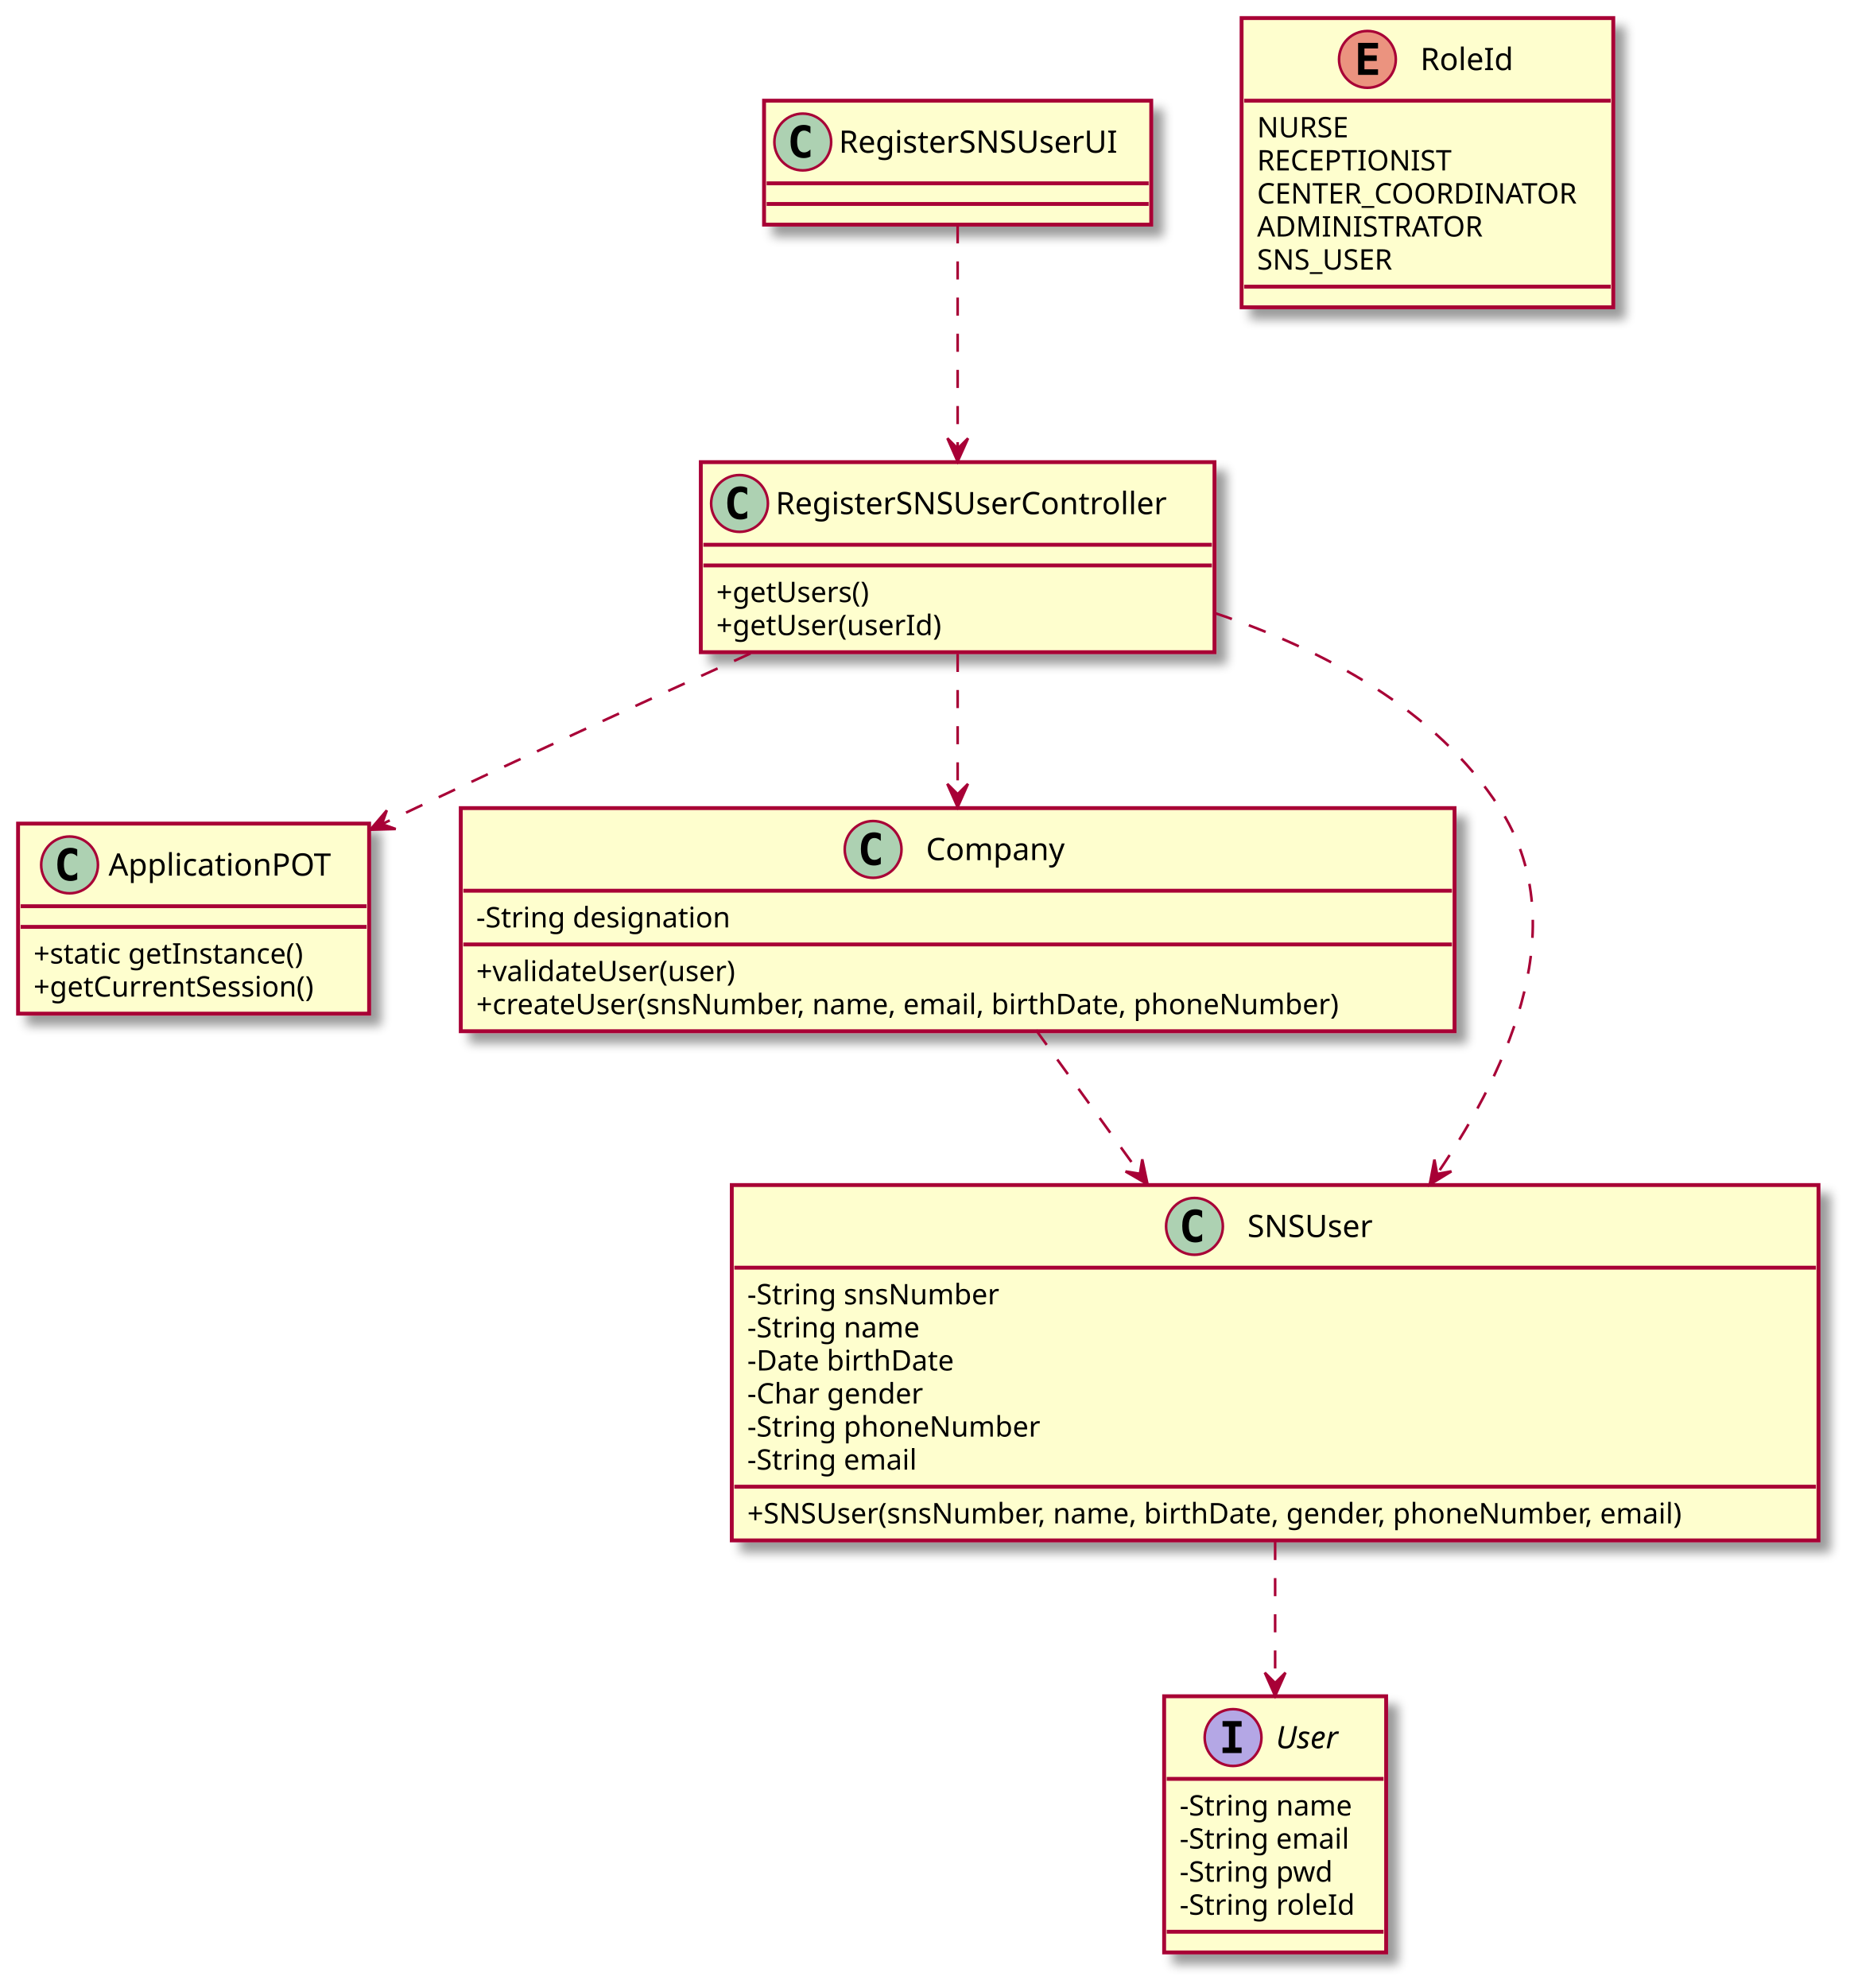
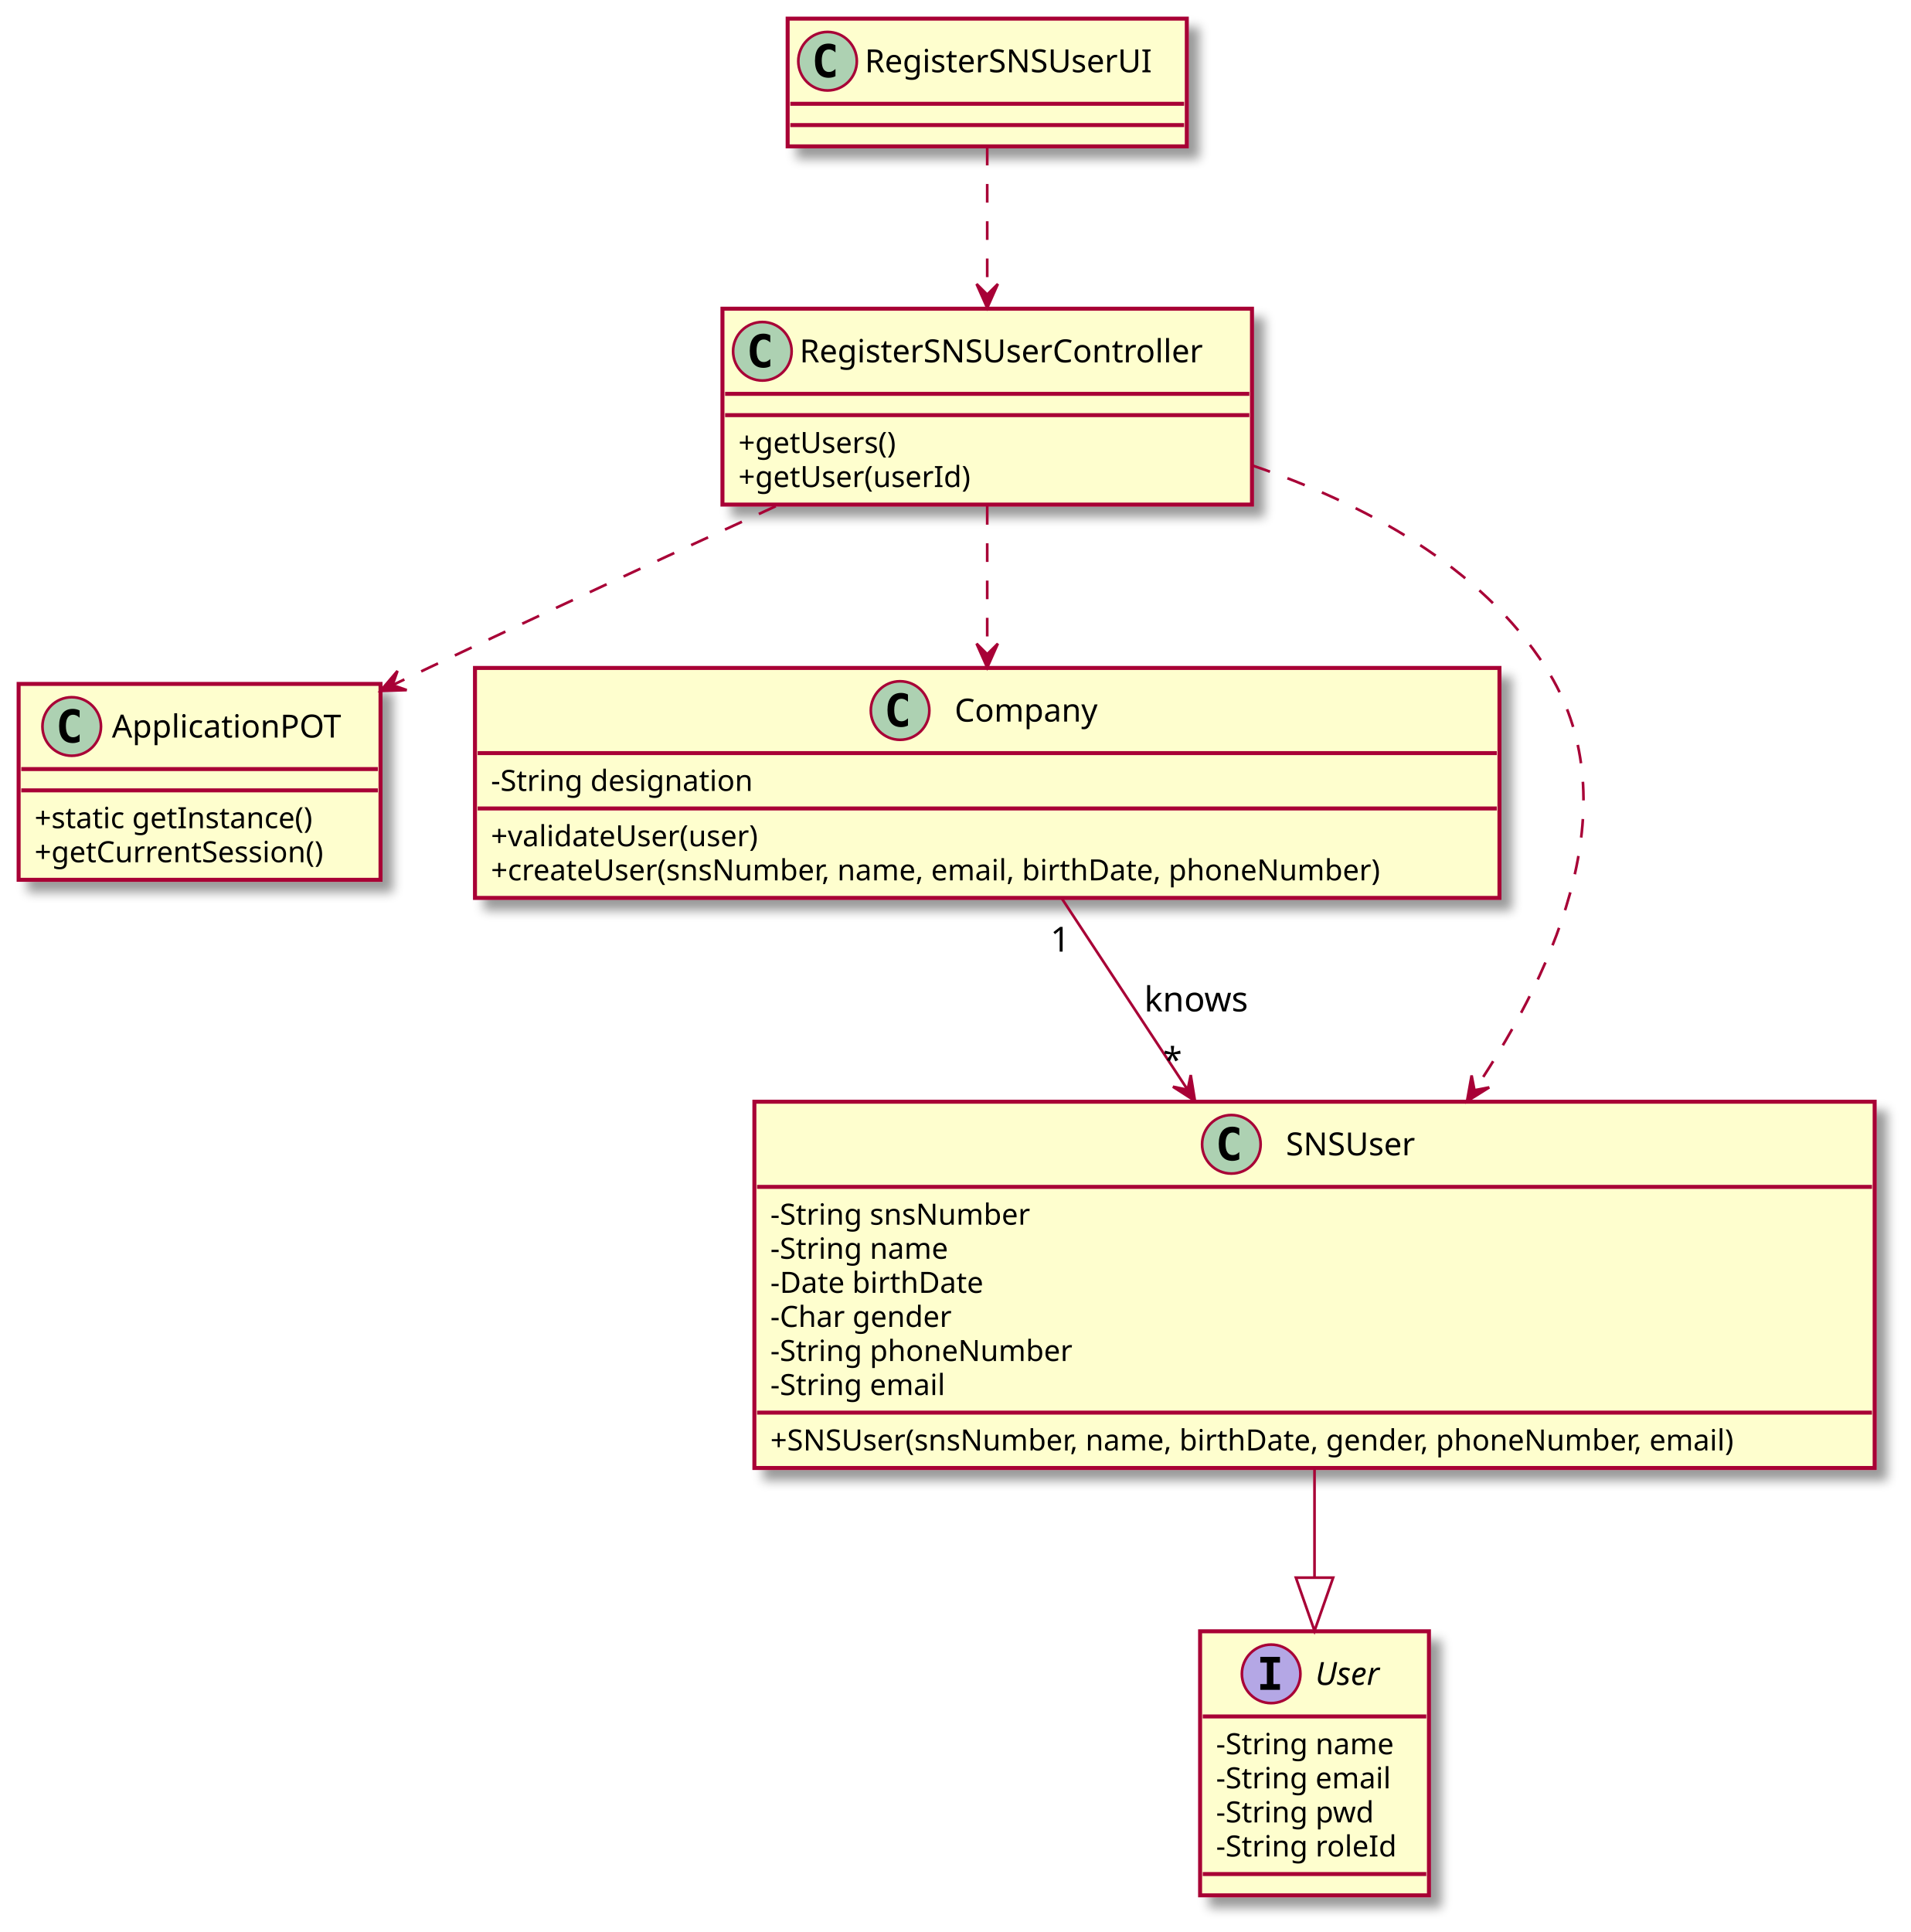
- <svg xmlns="http://www.w3.org/2000/svg" contentScriptType="application/ecmascript" contentStyleType="text/css" height="770px" preserveAspectRatio="none" style="width:718px;height:770px;background:#FFFFFF;" version="1.1" viewBox="0 0 718 770" width="718px" zoomAndPan="magnify">
+ <svg xmlns="http://www.w3.org/2000/svg" contentScriptType="application/ecmascript" contentStyleType="text/css" height="726px" preserveAspectRatio="none" style="width:718px;height:726px;background:#FFFFFF;" version="1.1" viewBox="0 0 718 726" width="718px" zoomAndPan="magnify">
  <defs>
-     <filter height="300%" id="f18scwdzobym4d" width="300%" x="-1" y="-1">
+     <filter height="300%" id="fin44quj6jqph" width="300%" x="-1" y="-1">
      <feGaussianBlur result="blurOut" stdDeviation="2.0" />
      <feColorMatrix in="blurOut" result="blurOut2" type="matrix" values="0 0 0 0 0 0 0 0 0 0 0 0 0 0 0 0 0 0 .4 0" />
      <feOffset dx="4.0" dy="4.0" in="blurOut2" result="blurOut3" />
      <feBlend in="SourceGraphic" in2="blurOut3" mode="normal" />
    </filter>
  </defs>
  <g>
-     <rect codeLine="3" fill="#FEFECE" filter="url(#f18scwdzobym4d)" height="73.609" id="ApplicationPOT" style="stroke:#A80036;stroke-width:1.5;" width="136" x="7" y="319" />
-     <ellipse cx="26.95" cy="335" fill="#ADD1B2" rx="11" ry="11" style="stroke:#A80036;stroke-width:1.0;" />
-     <path d="M29.919,340.641 Q29.341,340.938 28.7,341.078 Q28.059,341.234 27.356,341.234 Q24.856,341.234 23.528,339.594 Q22.216,337.938 22.216,334.812 Q22.216,331.688 23.528,330.031 Q24.856,328.375 27.356,328.375 Q28.059,328.375 28.7,328.531 Q29.356,328.688 29.919,328.984 L29.919,331.703 Q29.294,331.125 28.7,330.859 Q28.106,330.578 27.481,330.578 Q26.137,330.578 25.45,331.656 Q24.762,332.719 24.762,334.812 Q24.762,336.906 25.45,337.984 Q26.137,339.047 27.481,339.047 Q28.106,339.047 28.7,338.781 Q29.294,338.5 29.919,337.922 L29.919,340.641 Z " fill="#000000" />
-     <text fill="#000000" font-family="sans-serif" font-size="12" lengthAdjust="spacing" textLength="93" x="42.05" y="339.154">ApplicationPOT</text>
-     <line style="stroke:#A80036;stroke-width:1.5;" x1="8" x2="142" y1="351" y2="351" />
-     <line style="stroke:#A80036;stroke-width:1.5;" x1="8" x2="142" y1="359" y2="359" />
-     <text fill="#000000" font-family="sans-serif" font-size="11" lengthAdjust="spacing" textLength="118" x="13" y="373.21">+static getInstance()</text>
-     <text fill="#000000" font-family="sans-serif" font-size="11" lengthAdjust="spacing" textLength="124" x="13" y="386.015">+getCurrentSession()</text>
-     <rect codeLine="8" fill="#FEFECE" filter="url(#f18scwdzobym4d)" height="86.414" id="Company" style="stroke:#A80036;stroke-width:1.5;" width="385" x="178.5" y="313" />
-     <ellipse cx="338.25" cy="329" fill="#ADD1B2" rx="11" ry="11" style="stroke:#A80036;stroke-width:1.0;" />
-     <path d="M341.219,334.641 Q340.641,334.938 340,335.078 Q339.359,335.234 338.656,335.234 Q336.156,335.234 334.828,333.594 Q333.516,331.938 333.516,328.812 Q333.516,325.688 334.828,324.031 Q336.156,322.375 338.656,322.375 Q339.359,322.375 340,322.531 Q340.656,322.688 341.219,322.984 L341.219,325.703 Q340.594,325.125 340,324.859 Q339.406,324.578 338.781,324.578 Q337.438,324.578 336.75,325.656 Q336.062,326.719 336.062,328.812 Q336.062,330.906 336.75,331.984 Q337.438,333.047 338.781,333.047 Q339.406,333.047 340,332.781 Q340.594,332.5 341.219,331.922 L341.219,334.641 Z " fill="#000000" />
-     <text fill="#000000" font-family="sans-serif" font-size="12" lengthAdjust="spacing" textLength="57" x="358.75" y="333.154">Company</text>
-     <line style="stroke:#A80036;stroke-width:1.5;" x1="179.5" x2="562.5" y1="345" y2="345" />
-     <text fill="#000000" font-family="sans-serif" font-size="11" lengthAdjust="spacing" textLength="108" x="184.5" y="359.21">-String designation</text>
-     <line style="stroke:#A80036;stroke-width:1.5;" x1="179.5" x2="562.5" y1="365.805" y2="365.805" />
-     <text fill="#000000" font-family="sans-serif" font-size="11" lengthAdjust="spacing" textLength="114" x="184.5" y="380.015">+validateUser(user)</text>
-     <text fill="#000000" font-family="sans-serif" font-size="11" lengthAdjust="spacing" textLength="373" x="184.5" y="392.82">+createUser(snsNumber, name, email, birthDate, phoneNumber)</text>
-     <rect codeLine="14" fill="#FEFECE" filter="url(#f18scwdzobym4d)" height="73.609" id="RegisterSNSUserController" style="stroke:#A80036;stroke-width:1.5;" width="199" x="271.5" y="179" />
-     <ellipse cx="286.5" cy="195" fill="#ADD1B2" rx="11" ry="11" style="stroke:#A80036;stroke-width:1.0;" />
-     <path d="M289.469,200.641 Q288.891,200.938 288.25,201.078 Q287.609,201.234 286.906,201.234 Q284.406,201.234 283.078,199.594 Q281.766,197.938 281.766,194.812 Q281.766,191.688 283.078,190.031 Q284.406,188.375 286.906,188.375 Q287.609,188.375 288.25,188.531 Q288.906,188.688 289.469,188.984 L289.469,191.703 Q288.844,191.125 288.25,190.859 Q287.656,190.578 287.031,190.578 Q285.688,190.578 285,191.656 Q284.312,192.719 284.312,194.812 Q284.312,196.906 285,197.984 Q285.688,199.047 287.031,199.047 Q287.656,199.047 288.25,198.781 Q288.844,198.5 289.469,197.922 L289.469,200.641 Z " fill="#000000" />
-     <text fill="#000000" font-family="sans-serif" font-size="12" lengthAdjust="spacing" textLength="167" x="300.5" y="199.154">RegisterSNSUserController</text>
-     <line style="stroke:#A80036;stroke-width:1.5;" x1="272.5" x2="469.5" y1="211" y2="211" />
-     <line style="stroke:#A80036;stroke-width:1.5;" x1="272.5" x2="469.5" y1="219" y2="219" />
-     <text fill="#000000" font-family="sans-serif" font-size="11" lengthAdjust="spacing" textLength="69" x="277.5" y="233.21">+getUsers()</text>
-     <text fill="#000000" font-family="sans-serif" font-size="11" lengthAdjust="spacing" textLength="98" x="277.5" y="246.015">+getUser(userId)</text>
-     <rect codeLine="19" fill="#FEFECE" filter="url(#f18scwdzobym4d)" height="48" id="RegisterSNSUserUI" style="stroke:#A80036;stroke-width:1.5;" width="150" x="296" y="39" />
-     <ellipse cx="311" cy="55" fill="#ADD1B2" rx="11" ry="11" style="stroke:#A80036;stroke-width:1.0;" />
-     <path d="M313.969,60.641 Q313.391,60.938 312.75,61.078 Q312.109,61.234 311.406,61.234 Q308.906,61.234 307.578,59.594 Q306.266,57.938 306.266,54.812 Q306.266,51.688 307.578,50.031 Q308.906,48.375 311.406,48.375 Q312.109,48.375 312.75,48.531 Q313.406,48.688 313.969,48.984 L313.969,51.703 Q313.344,51.125 312.75,50.859 Q312.156,50.578 311.531,50.578 Q310.188,50.578 309.5,51.656 Q308.812,52.719 308.812,54.812 Q308.812,56.906 309.5,57.984 Q310.188,59.047 311.531,59.047 Q312.156,59.047 312.75,58.781 Q313.344,58.5 313.969,57.922 L313.969,60.641 Z " fill="#000000" />
-     <text fill="#000000" font-family="sans-serif" font-size="12" lengthAdjust="spacing" textLength="118" x="325" y="59.154">RegisterSNSUserUI</text>
-     <line style="stroke:#A80036;stroke-width:1.5;" x1="297" x2="445" y1="71" y2="71" />
-     <line style="stroke:#A80036;stroke-width:1.5;" x1="297" x2="445" y1="79" y2="79" />
-     <rect codeLine="21" fill="#FEFECE" filter="url(#f18scwdzobym4d)" height="137.633" id="SNSUser" style="stroke:#A80036;stroke-width:1.5;" width="421" x="283.5" y="459" />
-     <ellipse cx="462.75" cy="475" fill="#ADD1B2" rx="11" ry="11" style="stroke:#A80036;stroke-width:1.0;" />
-     <path d="M465.719,480.641 Q465.141,480.938 464.5,481.078 Q463.859,481.234 463.156,481.234 Q460.656,481.234 459.328,479.594 Q458.016,477.938 458.016,474.812 Q458.016,471.688 459.328,470.031 Q460.656,468.375 463.156,468.375 Q463.859,468.375 464.5,468.531 Q465.156,468.688 465.719,468.984 L465.719,471.703 Q465.094,471.125 464.5,470.859 Q463.906,470.578 463.281,470.578 Q461.938,470.578 461.25,471.656 Q460.562,472.719 460.562,474.812 Q460.562,476.906 461.25,477.984 Q461.938,479.047 463.281,479.047 Q463.906,479.047 464.5,478.781 Q465.094,478.5 465.719,477.922 L465.719,480.641 Z " fill="#000000" />
-     <text fill="#000000" font-family="sans-serif" font-size="12" lengthAdjust="spacing" textLength="54" x="483.25" y="479.154">SNSUser</text>
-     <line style="stroke:#A80036;stroke-width:1.5;" x1="284.5" x2="703.5" y1="491" y2="491" />
-     <text fill="#000000" font-family="sans-serif" font-size="11" lengthAdjust="spacing" textLength="108" x="289.5" y="505.21">-String snsNumber</text>
-     <text fill="#000000" font-family="sans-serif" font-size="11" lengthAdjust="spacing" textLength="74" x="289.5" y="518.015">-String name</text>
-     <text fill="#000000" font-family="sans-serif" font-size="11" lengthAdjust="spacing" textLength="86" x="289.5" y="530.82">-Date birthDate</text>
-     <text fill="#000000" font-family="sans-serif" font-size="11" lengthAdjust="spacing" textLength="75" x="289.5" y="543.625">-Char gender</text>
-     <text fill="#000000" font-family="sans-serif" font-size="11" lengthAdjust="spacing" textLength="122" x="289.5" y="556.429">-String phoneNumber</text>
-     <text fill="#000000" font-family="sans-serif" font-size="11" lengthAdjust="spacing" textLength="73" x="289.5" y="569.234">-String email</text>
-     <line style="stroke:#A80036;stroke-width:1.5;" x1="284.5" x2="703.5" y1="575.828" y2="575.828" />
-     <text fill="#000000" font-family="sans-serif" font-size="11" lengthAdjust="spacing" textLength="409" x="289.5" y="590.039">+SNSUser(snsNumber, name, birthDate, gender, phoneNumber, email)</text>
-     <rect codeLine="31" fill="#FEFECE" filter="url(#f18scwdzobym4d)" height="99.219" id="User" style="stroke:#A80036;stroke-width:1.5;" width="86" x="451" y="657" />
-     <ellipse cx="477.7" cy="673" fill="#B4A7E5" rx="11" ry="11" style="stroke:#A80036;stroke-width:1.0;" />
-     <path d="M473.622,668.766 L473.622,666.609 L481.012,666.609 L481.012,668.766 L478.544,668.766 L478.544,676.844 L481.012,676.844 L481.012,679 L473.622,679 L473.622,676.844 L476.091,676.844 L476.091,668.766 L473.622,668.766 Z " fill="#000000" />
-     <text fill="#000000" font-family="sans-serif" font-size="12" font-style="italic" lengthAdjust="spacing" textLength="28" x="494.3" y="677.154">User</text>
-     <line style="stroke:#A80036;stroke-width:1.5;" x1="452" x2="536" y1="689" y2="689" />
-     <text fill="#000000" font-family="sans-serif" font-size="11" lengthAdjust="spacing" textLength="74" x="457" y="703.21">-String name</text>
-     <text fill="#000000" font-family="sans-serif" font-size="11" lengthAdjust="spacing" textLength="73" x="457" y="716.015">-String email</text>
-     <text fill="#000000" font-family="sans-serif" font-size="11" lengthAdjust="spacing" textLength="65" x="457" y="728.82">-String pwd</text>
-     <text fill="#000000" font-family="sans-serif" font-size="11" lengthAdjust="spacing" textLength="74" x="457" y="741.625">-String roleId</text>
-     <line style="stroke:#A80036;stroke-width:1.5;" x1="452" x2="536" y1="748.219" y2="748.219" />
-     <rect codeLine="38" fill="#FEFECE" filter="url(#f18scwdzobym4d)" height="112.023" id="RoleId" style="stroke:#A80036;stroke-width:1.5;" width="144" x="481" y="7" />
-     <ellipse cx="529.75" cy="23" fill="#EB937F" rx="11" ry="11" style="stroke:#A80036;stroke-width:1.0;" />
-     <path d="M533.859,29 L526.141,29 L526.141,16.609 L533.859,16.609 L533.859,18.766 L528.594,18.766 L528.594,21.438 L533.359,21.438 L533.359,23.594 L528.594,23.594 L528.594,26.844 L533.859,26.844 L533.859,29 Z " fill="#000000" />
-     <text fill="#000000" font-family="sans-serif" font-size="12" lengthAdjust="spacing" textLength="38" x="550.25" y="27.154">RoleId</text>
-     <line style="stroke:#A80036;stroke-width:1.5;" x1="482" x2="624" y1="39" y2="39" />
-     <text fill="#000000" font-family="sans-serif" font-size="11" lengthAdjust="spacing" textLength="38" x="487" y="53.21">NURSE</text>
-     <text fill="#000000" font-family="sans-serif" font-size="11" lengthAdjust="spacing" textLength="81" x="487" y="66.015">RECEPTIONIST</text>
-     <text fill="#000000" font-family="sans-serif" font-size="11" lengthAdjust="spacing" textLength="132" x="487" y="78.82">CENTER_COORDINATOR</text>
-     <text fill="#000000" font-family="sans-serif" font-size="11" lengthAdjust="spacing" textLength="90" x="487" y="91.624">ADMINISTRATOR</text>
-     <text fill="#000000" font-family="sans-serif" font-size="11" lengthAdjust="spacing" textLength="60" x="487" y="104.429">SNS_USER</text>
-     <line style="stroke:#A80036;stroke-width:1.5;" x1="482" x2="624" y1="111.023" y2="111.023" />
-     <path codeLine="50" d="M401.4,399.02 C413.51,415.75 427.79,435.49 441.47,454.4 " fill="none" id="Company-to-SNSUser" style="stroke:#A80036;stroke-width:1.0;stroke-dasharray:7.0,7.0;" />
-     <polygon fill="#A80036" points="444.56,458.67,442.514,449.036,441.624,454.623,436.038,453.733,444.56,458.67" style="stroke:#A80036;stroke-width:1.0;" />
-     <path codeLine="52" d="M290.75,253.1 C251.52,270.9 203.68,292.83 161,313 C156.81,314.98 152.51,317.03 148.17,319.11 " fill="none" id="RegisterSNSUserController-to-ApplicationPOT" style="stroke:#A80036;stroke-width:1.0;stroke-dasharray:7.0,7.0;" />
-     <polygon fill="#A80036" points="143.46,321.37,153.305,321.087,147.969,319.209,149.847,313.873,143.46,321.37" style="stroke:#A80036;stroke-width:1.0;" />
-     <path codeLine="53" d="M371,253.26 C371,269.76 371,289.51 371,307.2 " fill="none" id="RegisterSNSUserController-to-Company" style="stroke:#A80036;stroke-width:1.0;stroke-dasharray:7.0,7.0;" />
-     <polygon fill="#A80036" points="371,312.62,375,303.62,371,307.62,367,303.62,371,312.62" style="stroke:#A80036;stroke-width:1.0;" />
-     <path codeLine="54" d="M470.63,237.45 C512.15,251.41 556.35,274.63 581,313 C609.24,356.97 586.2,411.61 556.76,454.68 " fill="none" id="RegisterSNSUserController-to-SNSUser" style="stroke:#A80036;stroke-width:1.0;stroke-dasharray:7.0,7.0;" />
-     <polygon fill="#A80036" points="553.89,458.81,562.297,453.68,556.732,454.697,555.715,449.132,553.89,458.81" style="stroke:#A80036;stroke-width:1.0;" />
-     <path codeLine="57" d="M371,87.26 C371,110.24 371,145.87 371,173.67 " fill="none" id="RegisterSNSUserUI-to-RegisterSNSUserController" style="stroke:#A80036;stroke-width:1.0;stroke-dasharray:7.0,7.0;" />
-     <polygon fill="#A80036" points="371,178.76,375.026,169.772,371.014,173.76,367.026,169.749,371,178.76" style="stroke:#A80036;stroke-width:1.0;" />
-     <path codeLine="59" d="M494,597.24 C494,615.26 494,634.46 494,651.61 " fill="none" id="SNSUser-to-User" style="stroke:#A80036;stroke-width:1.0;stroke-dasharray:7.0,7.0;" />
-     <polygon fill="#A80036" points="494,656.86,498,647.86,494,651.86,490,647.86,494,656.86" style="stroke:#A80036;stroke-width:1.0;" />
+     <rect codeLine="3" fill="#FEFECE" filter="url(#fin44quj6jqph)" height="73.609" id="ApplicationPOT" style="stroke:#A80036;stroke-width:1.5;" width="136" x="7" y="257" />
+     <ellipse cx="26.95" cy="273" fill="#ADD1B2" rx="11" ry="11" style="stroke:#A80036;stroke-width:1.0;" />
+     <path d="M29.919,278.641 Q29.341,278.938 28.7,279.078 Q28.059,279.234 27.356,279.234 Q24.856,279.234 23.528,277.594 Q22.216,275.938 22.216,272.812 Q22.216,269.688 23.528,268.031 Q24.856,266.375 27.356,266.375 Q28.059,266.375 28.7,266.531 Q29.356,266.688 29.919,266.984 L29.919,269.703 Q29.294,269.125 28.7,268.859 Q28.106,268.578 27.481,268.578 Q26.137,268.578 25.45,269.656 Q24.762,270.719 24.762,272.812 Q24.762,274.906 25.45,275.984 Q26.137,277.047 27.481,277.047 Q28.106,277.047 28.7,276.781 Q29.294,276.5 29.919,275.922 L29.919,278.641 Z " fill="#000000" />
+     <text fill="#000000" font-family="sans-serif" font-size="12" lengthAdjust="spacing" textLength="93" x="42.05" y="277.154">ApplicationPOT</text>
+     <line style="stroke:#A80036;stroke-width:1.5;" x1="8" x2="142" y1="289" y2="289" />
+     <line style="stroke:#A80036;stroke-width:1.5;" x1="8" x2="142" y1="297" y2="297" />
+     <text fill="#000000" font-family="sans-serif" font-size="11" lengthAdjust="spacing" textLength="118" x="13" y="311.21">+static getInstance()</text>
+     <text fill="#000000" font-family="sans-serif" font-size="11" lengthAdjust="spacing" textLength="124" x="13" y="324.015">+getCurrentSession()</text>
+     <rect codeLine="8" fill="#FEFECE" filter="url(#fin44quj6jqph)" height="86.414" id="Company" style="stroke:#A80036;stroke-width:1.5;" width="385" x="178.5" y="251" />
+     <ellipse cx="338.25" cy="267" fill="#ADD1B2" rx="11" ry="11" style="stroke:#A80036;stroke-width:1.0;" />
+     <path d="M341.219,272.641 Q340.641,272.938 340,273.078 Q339.359,273.234 338.656,273.234 Q336.156,273.234 334.828,271.594 Q333.516,269.938 333.516,266.812 Q333.516,263.688 334.828,262.031 Q336.156,260.375 338.656,260.375 Q339.359,260.375 340,260.531 Q340.656,260.688 341.219,260.984 L341.219,263.703 Q340.594,263.125 340,262.859 Q339.406,262.578 338.781,262.578 Q337.438,262.578 336.75,263.656 Q336.062,264.719 336.062,266.812 Q336.062,268.906 336.75,269.984 Q337.438,271.047 338.781,271.047 Q339.406,271.047 340,270.781 Q340.594,270.5 341.219,269.922 L341.219,272.641 Z " fill="#000000" />
+     <text fill="#000000" font-family="sans-serif" font-size="12" lengthAdjust="spacing" textLength="57" x="358.75" y="271.154">Company</text>
+     <line style="stroke:#A80036;stroke-width:1.5;" x1="179.5" x2="562.5" y1="283" y2="283" />
+     <text fill="#000000" font-family="sans-serif" font-size="11" lengthAdjust="spacing" textLength="108" x="184.5" y="297.21">-String designation</text>
+     <line style="stroke:#A80036;stroke-width:1.5;" x1="179.5" x2="562.5" y1="303.805" y2="303.805" />
+     <text fill="#000000" font-family="sans-serif" font-size="11" lengthAdjust="spacing" textLength="114" x="184.5" y="318.015">+validateUser(user)</text>
+     <text fill="#000000" font-family="sans-serif" font-size="11" lengthAdjust="spacing" textLength="373" x="184.5" y="330.82">+createUser(snsNumber, name, email, birthDate, phoneNumber)</text>
+     <rect codeLine="14" fill="#FEFECE" filter="url(#fin44quj6jqph)" height="73.609" id="RegisterSNSUserController" style="stroke:#A80036;stroke-width:1.5;" width="199" x="271.5" y="116" />
+     <ellipse cx="286.5" cy="132" fill="#ADD1B2" rx="11" ry="11" style="stroke:#A80036;stroke-width:1.0;" />
+     <path d="M289.469,137.641 Q288.891,137.938 288.25,138.078 Q287.609,138.234 286.906,138.234 Q284.406,138.234 283.078,136.594 Q281.766,134.938 281.766,131.812 Q281.766,128.688 283.078,127.031 Q284.406,125.375 286.906,125.375 Q287.609,125.375 288.25,125.531 Q288.906,125.688 289.469,125.984 L289.469,128.703 Q288.844,128.125 288.25,127.859 Q287.656,127.578 287.031,127.578 Q285.688,127.578 285,128.656 Q284.312,129.719 284.312,131.812 Q284.312,133.906 285,134.984 Q285.688,136.047 287.031,136.047 Q287.656,136.047 288.25,135.781 Q288.844,135.5 289.469,134.922 L289.469,137.641 Z " fill="#000000" />
+     <text fill="#000000" font-family="sans-serif" font-size="12" lengthAdjust="spacing" textLength="167" x="300.5" y="136.154">RegisterSNSUserController</text>
+     <line style="stroke:#A80036;stroke-width:1.5;" x1="272.5" x2="469.5" y1="148" y2="148" />
+     <line style="stroke:#A80036;stroke-width:1.5;" x1="272.5" x2="469.5" y1="156" y2="156" />
+     <text fill="#000000" font-family="sans-serif" font-size="11" lengthAdjust="spacing" textLength="69" x="277.5" y="170.21">+getUsers()</text>
+     <text fill="#000000" font-family="sans-serif" font-size="11" lengthAdjust="spacing" textLength="98" x="277.5" y="183.015">+getUser(userId)</text>
+     <rect codeLine="19" fill="#FEFECE" filter="url(#fin44quj6jqph)" height="48" id="RegisterSNSUserUI" style="stroke:#A80036;stroke-width:1.5;" width="150" x="296" y="7" />
+     <ellipse cx="311" cy="23" fill="#ADD1B2" rx="11" ry="11" style="stroke:#A80036;stroke-width:1.0;" />
+     <path d="M313.969,28.641 Q313.391,28.938 312.75,29.078 Q312.109,29.234 311.406,29.234 Q308.906,29.234 307.578,27.594 Q306.266,25.938 306.266,22.812 Q306.266,19.688 307.578,18.031 Q308.906,16.375 311.406,16.375 Q312.109,16.375 312.75,16.531 Q313.406,16.688 313.969,16.984 L313.969,19.703 Q313.344,19.125 312.75,18.859 Q312.156,18.578 311.531,18.578 Q310.188,18.578 309.5,19.656 Q308.812,20.719 308.812,22.812 Q308.812,24.906 309.5,25.984 Q310.188,27.047 311.531,27.047 Q312.156,27.047 312.75,26.781 Q313.344,26.5 313.969,25.922 L313.969,28.641 Z " fill="#000000" />
+     <text fill="#000000" font-family="sans-serif" font-size="12" lengthAdjust="spacing" textLength="118" x="325" y="27.154">RegisterSNSUserUI</text>
+     <line style="stroke:#A80036;stroke-width:1.5;" x1="297" x2="445" y1="39" y2="39" />
+     <line style="stroke:#A80036;stroke-width:1.5;" x1="297" x2="445" y1="47" y2="47" />
+     <rect codeLine="21" fill="#FEFECE" filter="url(#fin44quj6jqph)" height="137.633" id="SNSUser" style="stroke:#A80036;stroke-width:1.5;" width="421" x="283.5" y="414" />
+     <ellipse cx="462.75" cy="430" fill="#ADD1B2" rx="11" ry="11" style="stroke:#A80036;stroke-width:1.0;" />
+     <path d="M465.719,435.641 Q465.141,435.938 464.5,436.078 Q463.859,436.234 463.156,436.234 Q460.656,436.234 459.328,434.594 Q458.016,432.938 458.016,429.812 Q458.016,426.688 459.328,425.031 Q460.656,423.375 463.156,423.375 Q463.859,423.375 464.5,423.531 Q465.156,423.688 465.719,423.984 L465.719,426.703 Q465.094,426.125 464.5,425.859 Q463.906,425.578 463.281,425.578 Q461.938,425.578 461.25,426.656 Q460.562,427.719 460.562,429.812 Q460.562,431.906 461.25,432.984 Q461.938,434.047 463.281,434.047 Q463.906,434.047 464.5,433.781 Q465.094,433.5 465.719,432.922 L465.719,435.641 Z " fill="#000000" />
+     <text fill="#000000" font-family="sans-serif" font-size="12" lengthAdjust="spacing" textLength="54" x="483.25" y="434.154">SNSUser</text>
+     <line style="stroke:#A80036;stroke-width:1.5;" x1="284.5" x2="703.5" y1="446" y2="446" />
+     <text fill="#000000" font-family="sans-serif" font-size="11" lengthAdjust="spacing" textLength="108" x="289.5" y="460.21">-String snsNumber</text>
+     <text fill="#000000" font-family="sans-serif" font-size="11" lengthAdjust="spacing" textLength="74" x="289.5" y="473.015">-String name</text>
+     <text fill="#000000" font-family="sans-serif" font-size="11" lengthAdjust="spacing" textLength="86" x="289.5" y="485.82">-Date birthDate</text>
+     <text fill="#000000" font-family="sans-serif" font-size="11" lengthAdjust="spacing" textLength="75" x="289.5" y="498.625">-Char gender</text>
+     <text fill="#000000" font-family="sans-serif" font-size="11" lengthAdjust="spacing" textLength="122" x="289.5" y="511.429">-String phoneNumber</text>
+     <text fill="#000000" font-family="sans-serif" font-size="11" lengthAdjust="spacing" textLength="73" x="289.5" y="524.234">-String email</text>
+     <line style="stroke:#A80036;stroke-width:1.5;" x1="284.5" x2="703.5" y1="530.828" y2="530.828" />
+     <text fill="#000000" font-family="sans-serif" font-size="11" lengthAdjust="spacing" textLength="409" x="289.5" y="545.039">+SNSUser(snsNumber, name, birthDate, gender, phoneNumber, email)</text>
+     <rect codeLine="31" fill="#FEFECE" filter="url(#fin44quj6jqph)" height="99.219" id="User" style="stroke:#A80036;stroke-width:1.5;" width="86" x="451" y="613" />
+     <ellipse cx="477.7" cy="629" fill="#B4A7E5" rx="11" ry="11" style="stroke:#A80036;stroke-width:1.0;" />
+     <path d="M473.622,624.766 L473.622,622.609 L481.012,622.609 L481.012,624.766 L478.544,624.766 L478.544,632.844 L481.012,632.844 L481.012,635 L473.622,635 L473.622,632.844 L476.091,632.844 L476.091,624.766 L473.622,624.766 Z " fill="#000000" />
+     <text fill="#000000" font-family="sans-serif" font-size="12" font-style="italic" lengthAdjust="spacing" textLength="28" x="494.3" y="633.154">User</text>
+     <line style="stroke:#A80036;stroke-width:1.5;" x1="452" x2="536" y1="645" y2="645" />
+     <text fill="#000000" font-family="sans-serif" font-size="11" lengthAdjust="spacing" textLength="74" x="457" y="659.21">-String name</text>
+     <text fill="#000000" font-family="sans-serif" font-size="11" lengthAdjust="spacing" textLength="73" x="457" y="672.015">-String email</text>
+     <text fill="#000000" font-family="sans-serif" font-size="11" lengthAdjust="spacing" textLength="65" x="457" y="684.82">-String pwd</text>
+     <text fill="#000000" font-family="sans-serif" font-size="11" lengthAdjust="spacing" textLength="74" x="457" y="697.625">-String roleId</text>
+     <line style="stroke:#A80036;stroke-width:1.5;" x1="452" x2="536" y1="704.219" y2="704.219" />
+     <path codeLine="42" d="M398.91,337.43 C412.91,358.72 430.27,385.11 446.3,409.49 " fill="none" id="Company-to-SNSUser" style="stroke:#A80036;stroke-width:1.0;" />
+     <polygon fill="#A80036" points="449.07,413.7,447.483,403.98,446.329,409.518,440.791,408.365,449.07,413.7" style="stroke:#A80036;stroke-width:1.0;" />
+     <text fill="#000000" font-family="sans-serif" font-size="13" lengthAdjust="spacing" textLength="39" x="430" y="380.067">knows</text>
+     <text fill="#000000" font-family="sans-serif" font-size="13" lengthAdjust="spacing" textLength="8" x="394.721" y="357.591">1</text>
+     <text fill="#000000" font-family="sans-serif" font-size="13" lengthAdjust="spacing" textLength="7" x="437.076" y="402.873">*</text>
+     <path codeLine="44" d="M291.53,190.22 C252.17,208.28 203.99,230.58 161,251 C156.61,253.09 152.1,255.24 147.56,257.43 " fill="none" id="RegisterSNSUserController-to-ApplicationPOT" style="stroke:#A80036;stroke-width:1.0;stroke-dasharray:7.0,7.0;" />
+     <polygon fill="#A80036" points="143,259.62,152.844,259.323,147.506,257.453,149.377,252.114,143,259.62" style="stroke:#A80036;stroke-width:1.0;" />
+     <path codeLine="45" d="M371,190.16 C371,207.14 371,227.61 371,245.8 " fill="none" id="RegisterSNSUserController-to-Company" style="stroke:#A80036;stroke-width:1.0;stroke-dasharray:7.0,7.0;" />
+     <polygon fill="#A80036" points="371,250.86,375,241.86,371,245.86,367,241.86,371,250.86" style="stroke:#A80036;stroke-width:1.0;" />
+     <path codeLine="46" d="M470.66,174.92 C512.18,189.08 556.39,212.52 581,251 C612.38,300.06 585.93,362.13 554.2,409.57 " fill="none" id="RegisterSNSUserController-to-SNSUser" style="stroke:#A80036;stroke-width:1.0;stroke-dasharray:7.0,7.0;" />
+     <polygon fill="#A80036" points="551.31,413.83,559.664,408.613,554.11,409.687,553.036,404.134,551.31,413.83" style="stroke:#A80036;stroke-width:1.0;" />
+     <path codeLine="49" d="M371,55.14 C371,70.83 371,92 371,110.55 " fill="none" id="RegisterSNSUserUI-to-RegisterSNSUserController" style="stroke:#A80036;stroke-width:1.0;stroke-dasharray:7.0,7.0;" />
+     <polygon fill="#A80036" points="371,115.71,375,106.71,371,110.71,367,106.71,371,115.71" style="stroke:#A80036;stroke-width:1.0;" />
+     <path codeLine="51" d="M494,552.12 C494,565.4 494,579.33 494,592.64 " fill="none" id="SNSUser-to-User" style="stroke:#A80036;stroke-width:1.0;" />
+     <polygon fill="none" points="501,592.84,494,612.84,487,592.84,501,592.84" style="stroke:#A80036;stroke-width:1.0;" />
  </g>
</svg>
